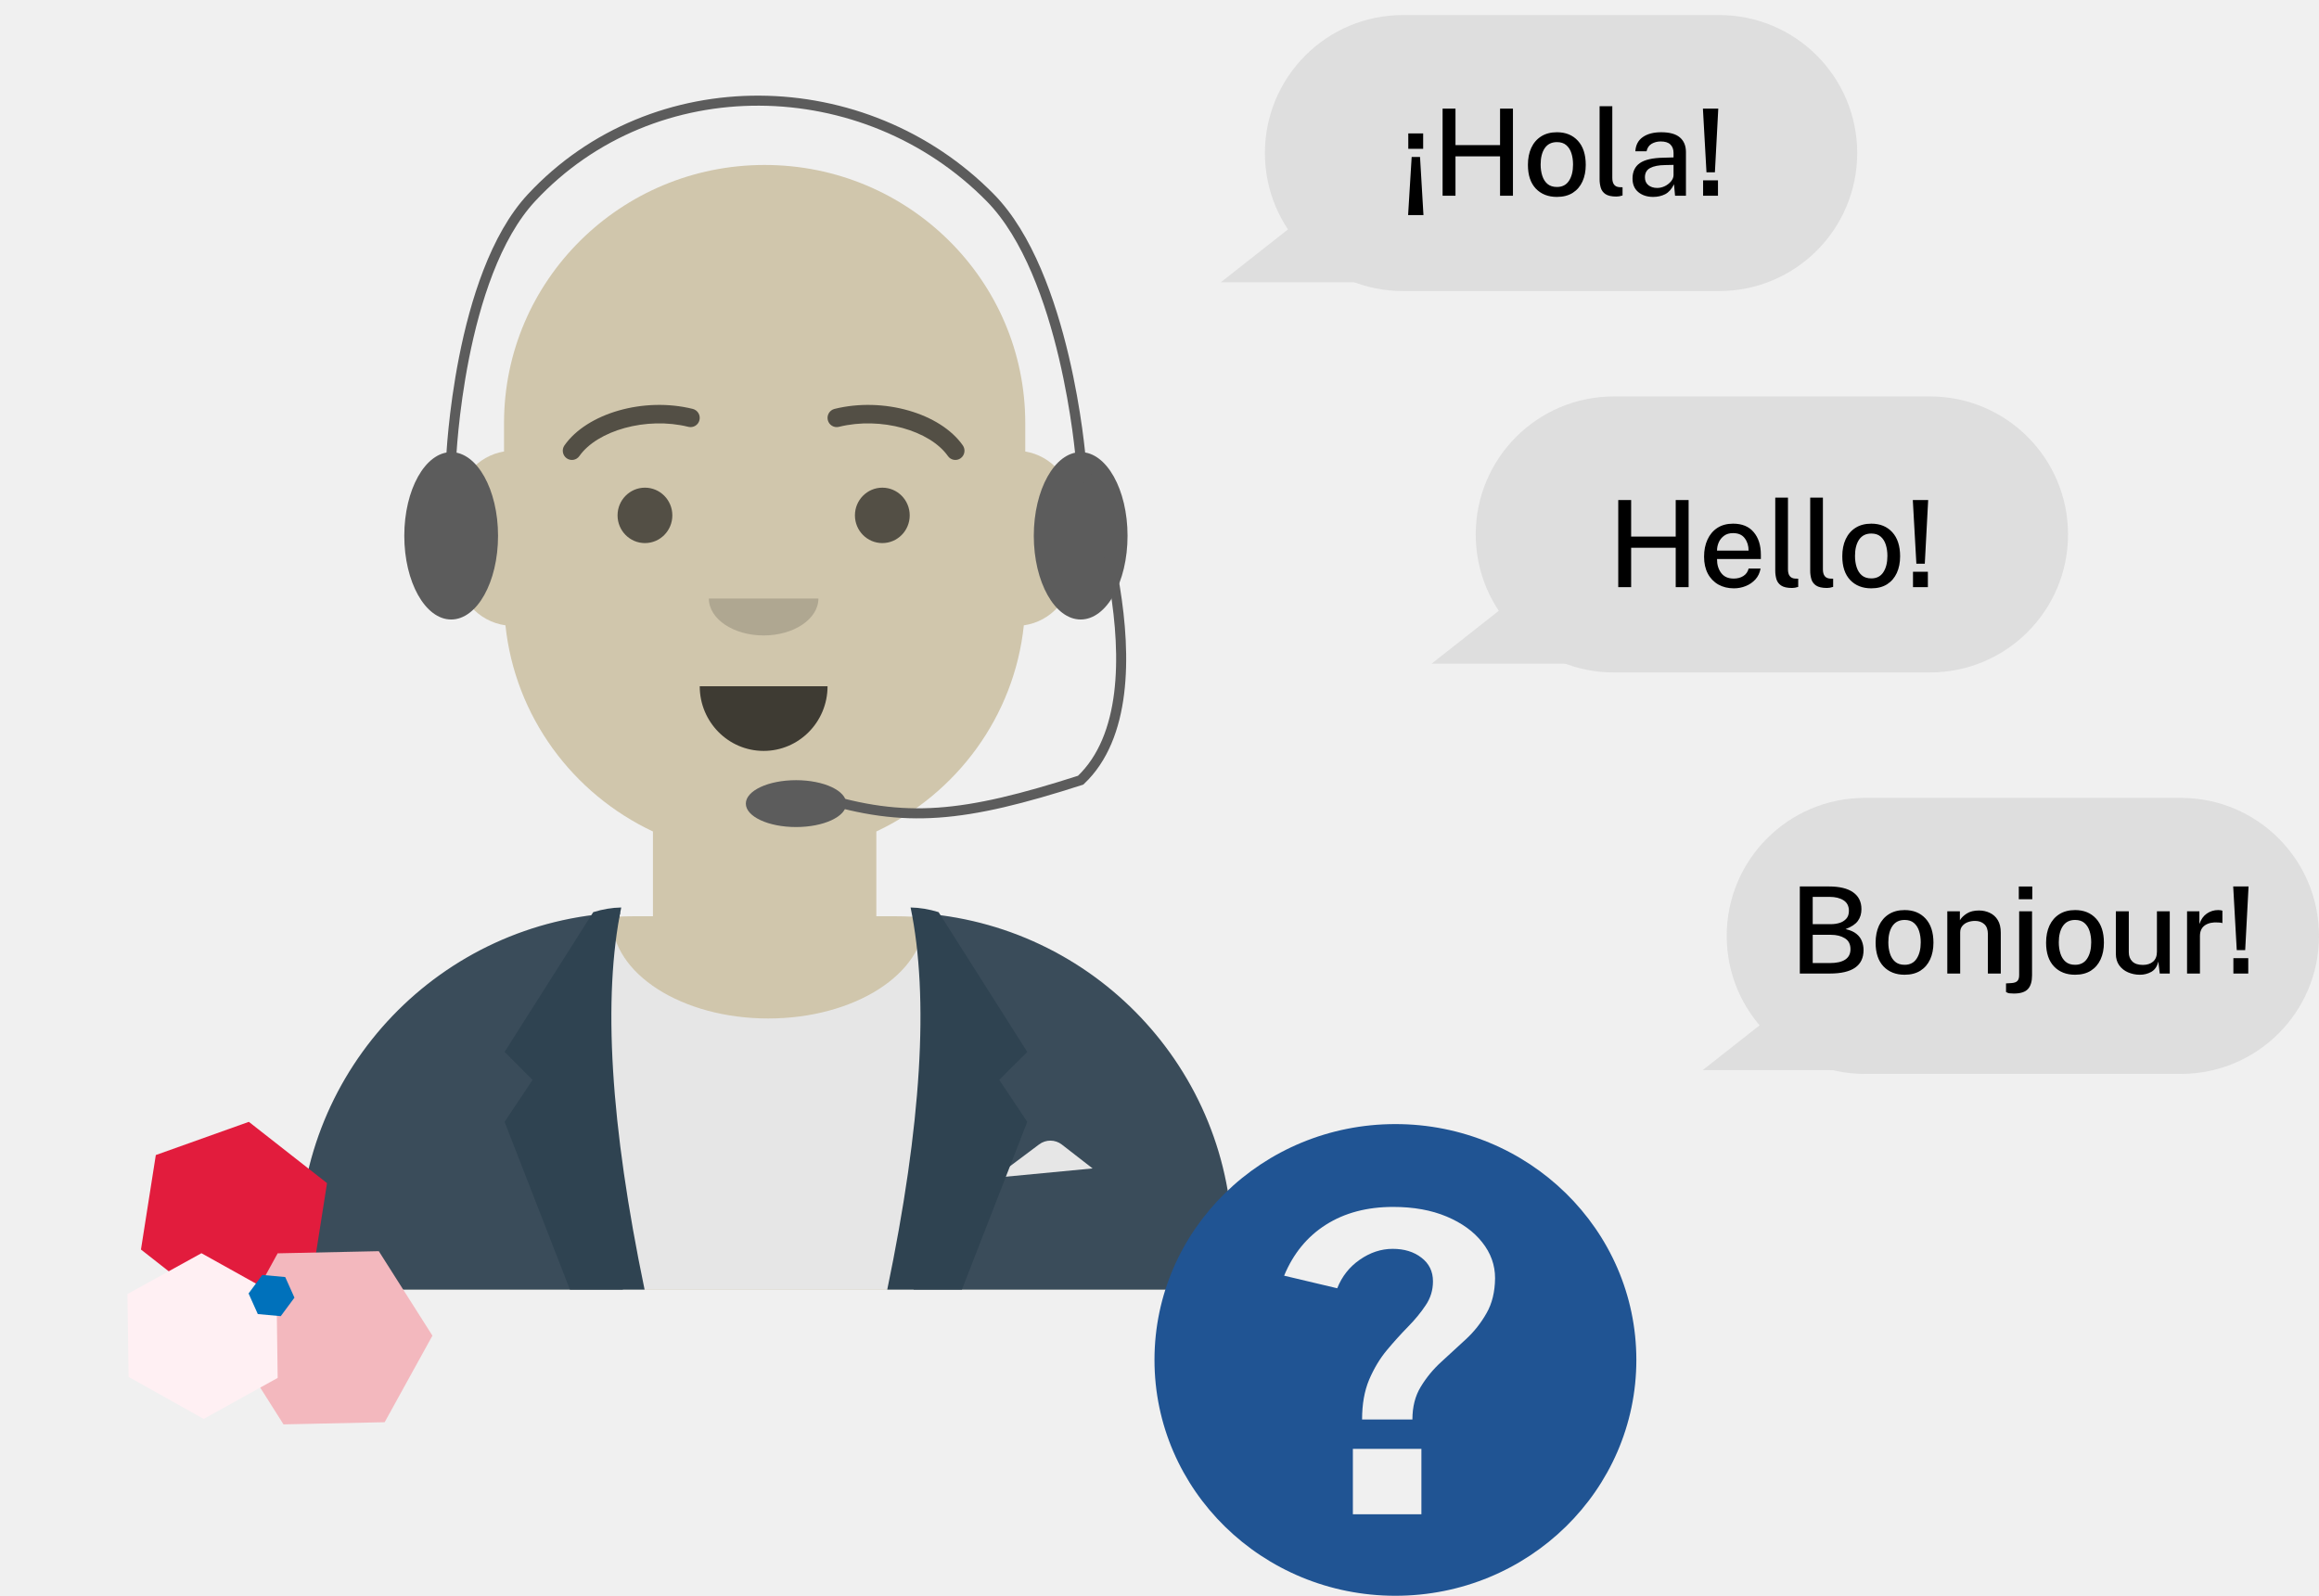
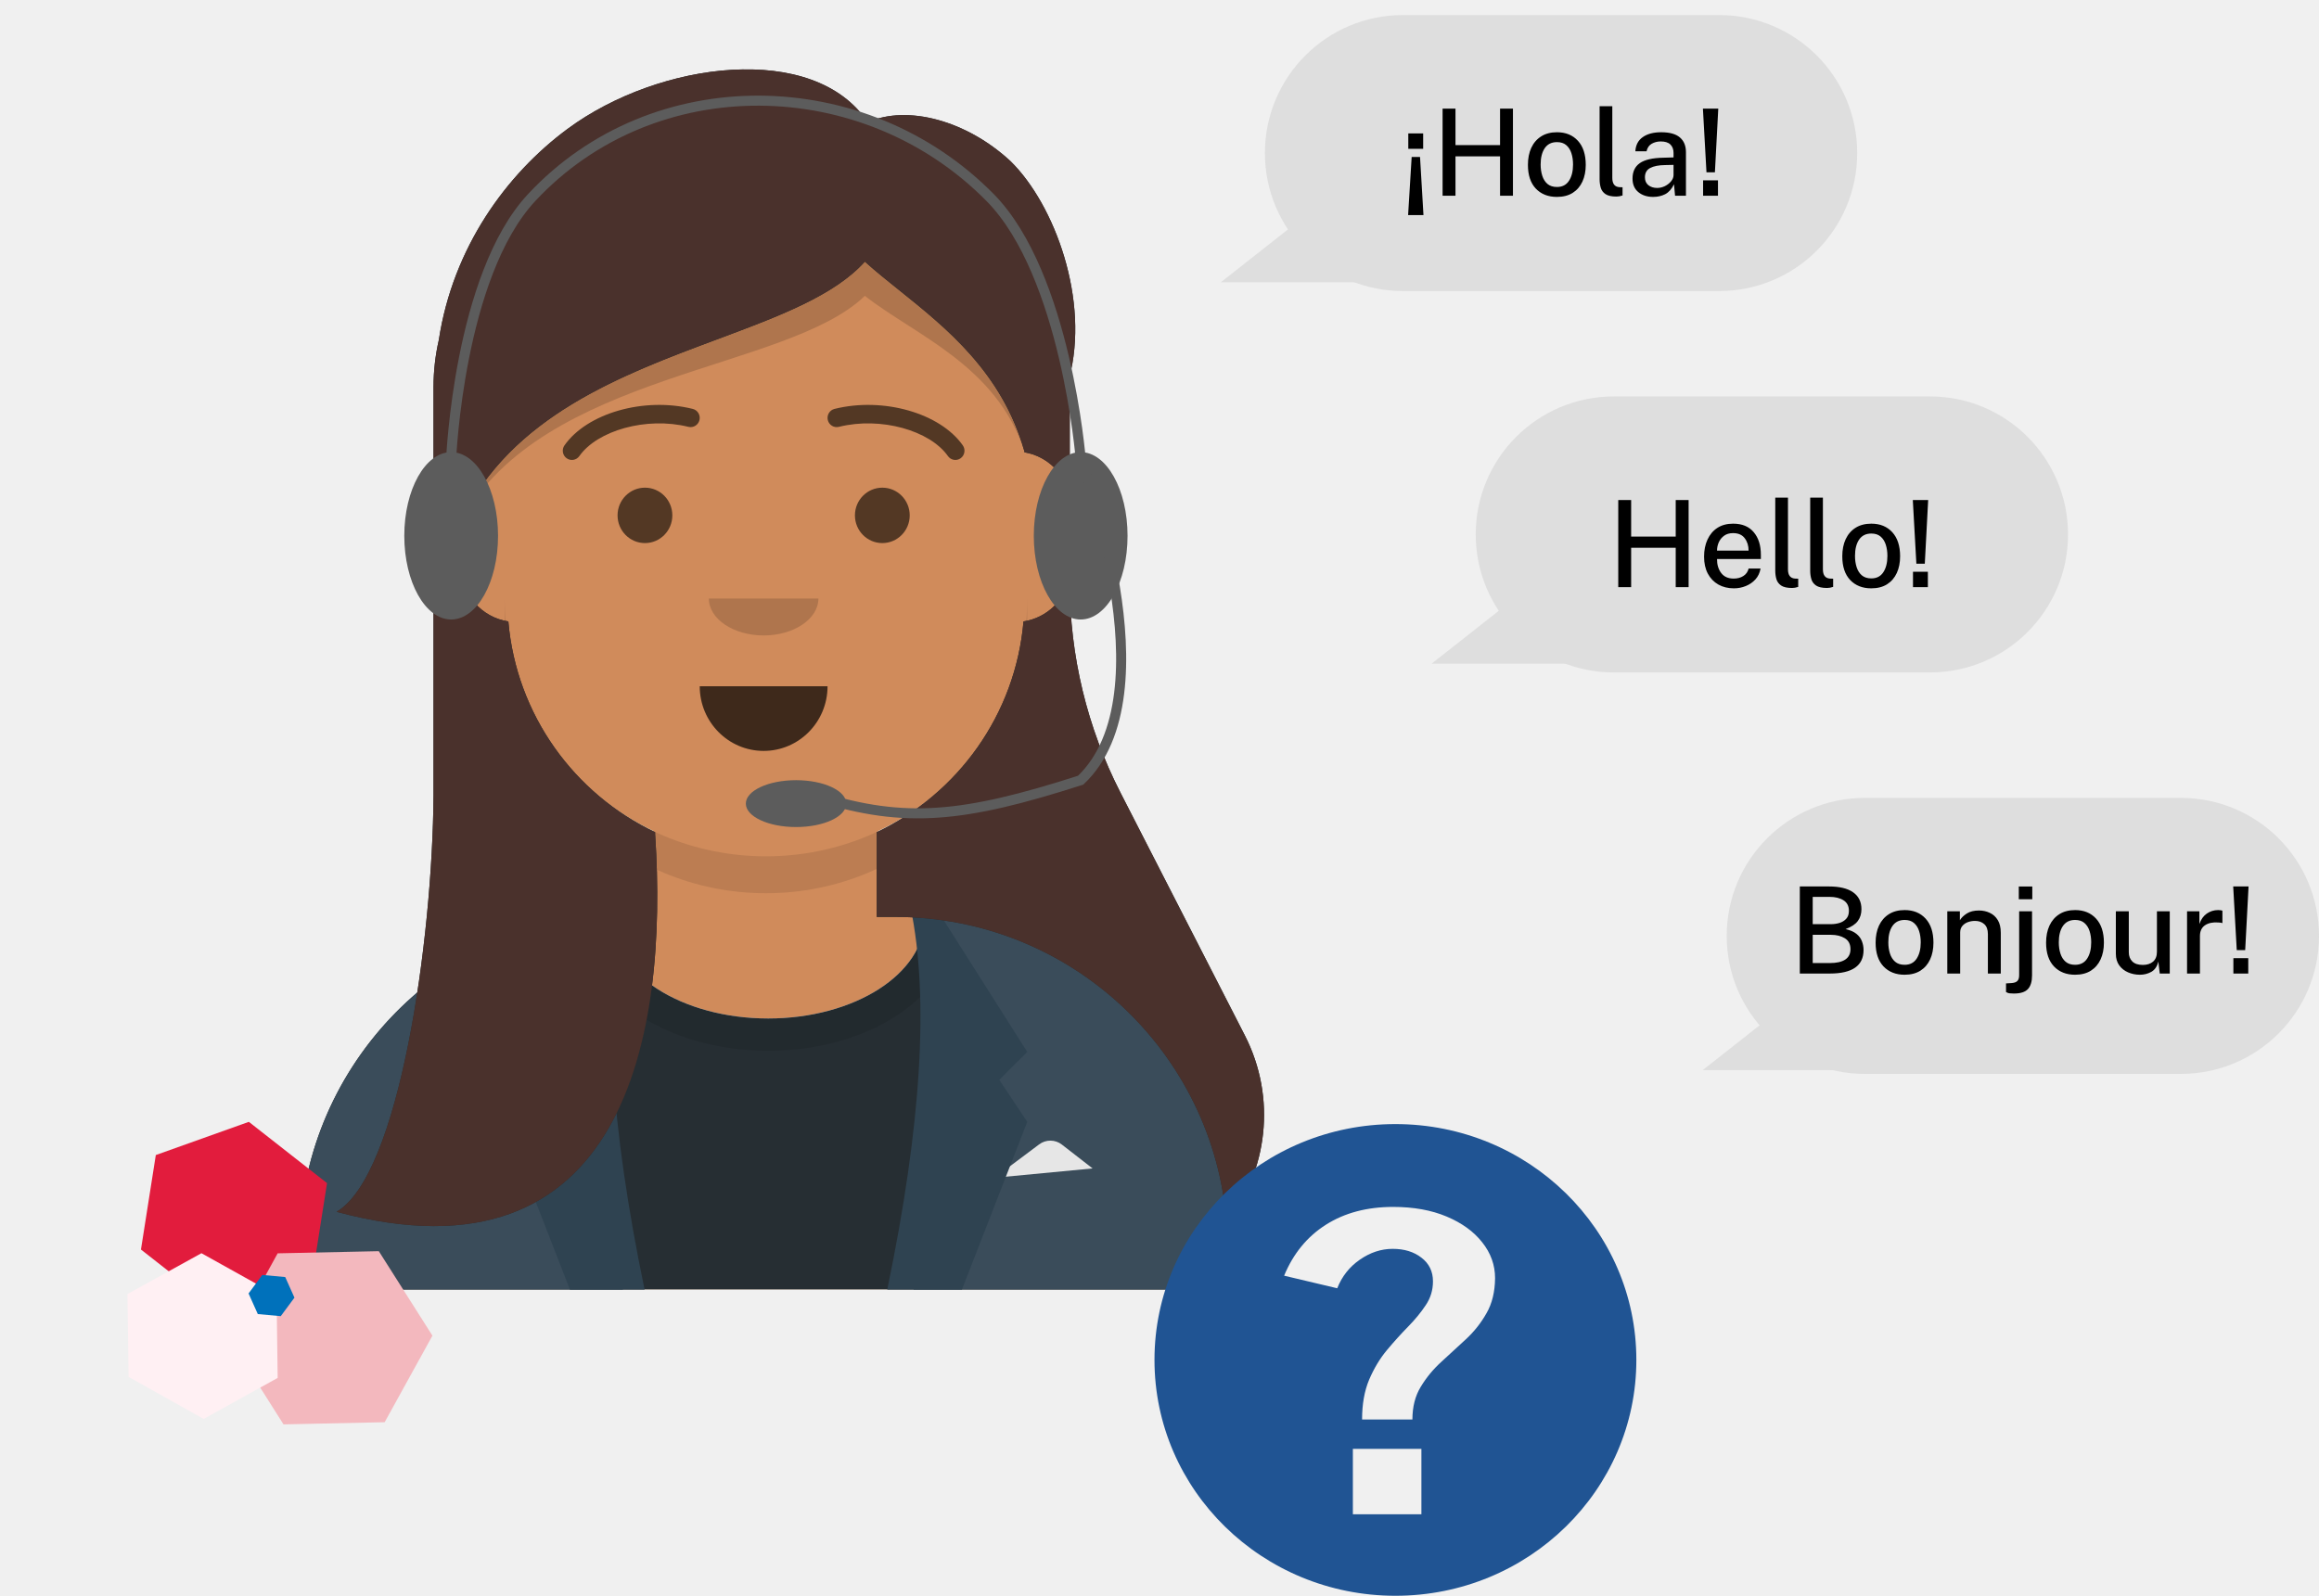
<svg xmlns="http://www.w3.org/2000/svg" width="462" height="318" viewBox="0 0 462 318" fill="none">
-   <path d="M257.5 45l14.289 11.25h-28.578L257.5 45z" fill="#DEDEDE" />
+   <path d="M257.5 45L271.789 56.25H243.211L257.5 45Z" fill="#DEDEDE" />
  <rect x="252" y="3" width="118" height="55" rx="27.5" fill="#DEDEDE" />
-   <path d="M283.528 29.652h-2.964v-3.06h2.964v3.06zm.06 13.212h-3.06l.708-11.58h1.668l.684 11.58zm15.259-11.712h-8.88V39h-2.568V21.648h2.568v7.272h8.88v-7.272h2.568V39h-2.568v-7.848zm11.324 8.088c-1.744 0-3.144-.552-4.2-1.656-1.048-1.112-1.572-2.688-1.572-4.728 0-1.304.224-2.44.672-3.408.456-.976 1.116-1.736 1.98-2.28.864-.544 1.908-.816 3.132-.816 1.744 0 3.136.568 4.176 1.704 1.04 1.136 1.56 2.736 1.56 4.8 0 1.256-.22 2.364-.66 3.324-.44.96-1.088 1.712-1.944 2.256-.856.536-1.904.804-3.144.804zm.012-1.98c1.056 0 1.852-.408 2.388-1.224.544-.824.816-1.908.816-3.252 0-.824-.108-1.572-.324-2.244-.216-.68-.56-1.22-1.032-1.62-.464-.4-1.08-.6-1.848-.6-1.072 0-1.884.404-2.436 1.212-.544.808-.816 1.892-.816 3.252 0 .808.108 1.552.324 2.232.216.68.56 1.224 1.032 1.632.48.408 1.112.612 1.896.612zm11.855 1.908c-.984 0-1.716-.164-2.196-.492a2.307 2.307 0 01-.936-1.272 6.045 6.045 0 01-.228-1.68V21.168h2.532V35.46c0 1.152.464 1.764 1.392 1.836l.648.024v1.632c-.44.144-.844.216-1.212.216zm7.315.072c-1.2 0-2.188-.32-2.964-.96-.768-.64-1.152-1.536-1.152-2.688 0-1.376.484-2.404 1.452-3.084.976-.68 2.536-1.04 4.68-1.08l2.04-.06v-.9c0-.712-.212-1.272-.636-1.68-.424-.408-1.076-.608-1.956-.6-.664.008-1.256.164-1.776.468-.52.304-.856.8-1.008 1.488h-2.232c.072-1.24.564-2.18 1.476-2.82.92-.648 2.14-.972 3.66-.972 1.688 0 2.932.344 3.732 1.032.808.688 1.212 1.668 1.212 2.94V39h-2.172l-.204-2.28c-.464.952-1.052 1.612-1.764 1.98-.712.36-1.508.54-2.388.54zm.804-1.788c.52 0 1.028-.12 1.524-.36a3.749 3.749 0 001.224-.948c.328-.392.496-.804.504-1.236v-2.052l-1.68.036c-1.28.016-2.272.212-2.976.588-.696.368-1.044.988-1.044 1.86 0 .664.228 1.184.684 1.56.464.368 1.052.552 1.764.552zm12.165-15.804l-.672 12.684h-1.68l-.708-12.684h3.06zm-.06 14.292V39h-2.964v-3.06h2.964z" fill="#000" />
-   <path d="M299.5 121l14.289 11.25h-28.578L299.5 121z" fill="#DEDEDE" />
+   <path d="M283.528 29.652H280.564V26.592H283.528V29.652ZM283.588 42.864H280.528L281.236 31.284H282.904L283.588 42.864ZM298.847 31.152H289.967V39H287.399V21.648H289.967V28.92H298.847V21.648H301.415V39H298.847V31.152ZM310.171 39.24C308.427 39.24 307.027 38.688 305.971 37.584C304.923 36.472 304.399 34.896 304.399 32.856C304.399 31.552 304.623 30.416 305.071 29.448C305.527 28.472 306.187 27.712 307.051 27.168C307.915 26.624 308.959 26.352 310.183 26.352C311.927 26.352 313.319 26.92 314.359 28.056C315.399 29.192 315.919 30.792 315.919 32.856C315.919 34.112 315.699 35.22 315.259 36.18C314.819 37.14 314.171 37.892 313.315 38.436C312.459 38.972 311.411 39.24 310.171 39.24ZM310.183 37.26C311.239 37.26 312.035 36.852 312.571 36.036C313.115 35.212 313.387 34.128 313.387 32.784C313.387 31.96 313.279 31.212 313.063 30.54C312.847 29.86 312.503 29.32 312.031 28.92C311.567 28.52 310.951 28.32 310.183 28.32C309.111 28.32 308.299 28.724 307.747 29.532C307.203 30.34 306.931 31.424 306.931 32.784C306.931 33.592 307.039 34.336 307.255 35.016C307.471 35.696 307.815 36.24 308.287 36.648C308.767 37.056 309.399 37.26 310.183 37.26ZM322.038 39.168C321.054 39.168 320.322 39.004 319.842 38.676C319.37 38.348 319.058 37.924 318.906 37.404C318.754 36.876 318.678 36.316 318.678 35.724V21.168H321.21V35.46C321.21 36.612 321.674 37.224 322.602 37.296L323.25 37.32V38.952C322.81 39.096 322.406 39.168 322.038 39.168ZM329.353 39.24C328.153 39.24 327.165 38.92 326.389 38.28C325.621 37.64 325.237 36.744 325.237 35.592C325.237 34.216 325.721 33.188 326.689 32.508C327.665 31.828 329.225 31.468 331.369 31.428L333.409 31.368V30.468C333.409 29.756 333.197 29.196 332.773 28.788C332.349 28.38 331.697 28.18 330.817 28.188C330.153 28.196 329.561 28.352 329.041 28.656C328.521 28.96 328.185 29.456 328.033 30.144H325.801C325.873 28.904 326.365 27.964 327.277 27.324C328.197 26.676 329.417 26.352 330.937 26.352C332.625 26.352 333.869 26.696 334.669 27.384C335.477 28.072 335.881 29.052 335.881 30.324V39H333.709L333.505 36.72C333.041 37.672 332.453 38.332 331.741 38.7C331.029 39.06 330.233 39.24 329.353 39.24ZM330.157 37.452C330.677 37.452 331.185 37.332 331.681 37.092C332.177 36.844 332.585 36.528 332.905 36.144C333.233 35.752 333.401 35.34 333.409 34.908V32.856L331.729 32.892C330.449 32.908 329.457 33.104 328.753 33.48C328.057 33.848 327.709 34.468 327.709 35.34C327.709 36.004 327.937 36.524 328.393 36.9C328.857 37.268 329.445 37.452 330.157 37.452ZM342.322 21.648L341.65 34.332H339.97L339.262 21.648H342.322ZM342.262 35.94V39H339.298V35.94H342.262Z" fill="black" />
+   <path d="M299.5 121L313.789 132.25H285.211L299.5 121Z" fill="#DEDEDE" />
  <rect x="294" y="79" width="118" height="55" rx="27.5" fill="#DEDEDE" />
-   <path d="M333.843 109.152h-8.88V117h-2.568V99.648h2.568v7.272h8.88v-7.272h2.568V117h-2.568v-7.848zm8.228 2.244c-.008 1.112.268 2.04.828 2.784.56.744 1.392 1.116 2.496 1.116.736 0 1.372-.168 1.908-.504.544-.336.9-.836 1.068-1.5h2.376c-.152.856-.492 1.576-1.02 2.16a5.135 5.135 0 01-1.932 1.332 6.218 6.218 0 01-2.352.456c-1.176 0-2.212-.252-3.108-.756a5.366 5.366 0 01-2.1-2.184c-.496-.944-.744-2.068-.744-3.372 0-1.288.228-2.424.684-3.408.456-.992 1.112-1.768 1.968-2.328.864-.56 1.908-.84 3.132-.84 1.792 0 3.16.564 4.104 1.692.952 1.12 1.428 2.62 1.428 4.5v.852h-8.736zm0-1.668h6.288c0-.976-.256-1.8-.768-2.472-.504-.68-1.28-1.02-2.328-1.02-.712 0-1.304.172-1.776.516a3.248 3.248 0 00-1.068 1.32 4.13 4.13 0 00-.348 1.656zm14.963 7.44c-.984 0-1.716-.164-2.196-.492a2.307 2.307 0 01-.936-1.272 6.045 6.045 0 01-.228-1.68V99.168h2.532v14.292c0 1.152.464 1.764 1.392 1.836l.648.024v1.632c-.44.144-.844.216-1.212.216zm6.961 0c-.984 0-1.716-.164-2.196-.492a2.307 2.307 0 01-.936-1.272 6.045 6.045 0 01-.228-1.68V99.168h2.532v14.292c0 1.152.464 1.764 1.392 1.836l.648.024v1.632c-.44.144-.844.216-1.212.216zm8.805.072c-1.744 0-3.144-.552-4.2-1.656-1.048-1.112-1.572-2.688-1.572-4.728 0-1.304.224-2.44.672-3.408.456-.976 1.116-1.736 1.98-2.28.864-.544 1.908-.816 3.132-.816 1.744 0 3.136.568 4.176 1.704 1.04 1.136 1.56 2.736 1.56 4.8 0 1.256-.22 2.364-.66 3.324-.44.96-1.088 1.712-1.944 2.256-.856.536-1.904.804-3.144.804zm.012-1.98c1.056 0 1.852-.408 2.388-1.224.544-.824.816-1.908.816-3.252 0-.824-.108-1.572-.324-2.244-.216-.68-.56-1.22-1.032-1.62-.464-.4-1.08-.6-1.848-.6-1.072 0-1.884.404-2.436 1.212-.544.808-.816 1.892-.816 3.252 0 .808.108 1.552.324 2.232.216.68.56 1.224 1.032 1.632.48.408 1.112.612 1.896.612zm11.326-15.612l-.672 12.684h-1.68l-.708-12.684h3.06zm-.06 14.292V117h-2.964v-3.06h2.964z" fill="#000" />
+   <path d="M333.843 109.152H324.963V117H322.395V99.648H324.963V106.92H333.843V99.648H336.411V117H333.843V109.152ZM342.071 111.396C342.063 112.508 342.339 113.436 342.899 114.18C343.459 114.924 344.291 115.296 345.395 115.296C346.131 115.296 346.767 115.128 347.303 114.792C347.847 114.456 348.203 113.956 348.371 113.292H350.747C350.595 114.148 350.255 114.868 349.727 115.452C349.199 116.036 348.555 116.48 347.795 116.784C347.043 117.088 346.259 117.24 345.443 117.24C344.267 117.24 343.231 116.988 342.335 116.484C341.439 115.972 340.739 115.244 340.235 114.3C339.739 113.356 339.491 112.232 339.491 110.928C339.491 109.64 339.719 108.504 340.175 107.52C340.631 106.528 341.287 105.752 342.143 105.192C343.007 104.632 344.051 104.352 345.275 104.352C347.067 104.352 348.435 104.916 349.379 106.044C350.331 107.164 350.807 108.664 350.807 110.544V111.396H342.071ZM342.071 109.728H348.359C348.359 108.752 348.103 107.928 347.591 107.256C347.087 106.576 346.311 106.236 345.263 106.236C344.551 106.236 343.959 106.408 343.487 106.752C343.015 107.096 342.659 107.536 342.419 108.072C342.187 108.608 342.071 109.16 342.071 109.728ZM357.034 117.168C356.05 117.168 355.318 117.004 354.838 116.676C354.366 116.348 354.054 115.924 353.902 115.404C353.75 114.876 353.674 114.316 353.674 113.724V99.168H356.206V113.46C356.206 114.612 356.67 115.224 357.598 115.296L358.246 115.32V116.952C357.806 117.096 357.402 117.168 357.034 117.168ZM363.995 117.168C363.011 117.168 362.279 117.004 361.799 116.676C361.327 116.348 361.015 115.924 360.863 115.404C360.711 114.876 360.635 114.316 360.635 113.724V99.168H363.167V113.46C363.167 114.612 363.631 115.224 364.559 115.296L365.207 115.32V116.952C364.767 117.096 364.363 117.168 363.995 117.168ZM372.8 117.24C371.056 117.24 369.656 116.688 368.6 115.584C367.552 114.472 367.028 112.896 367.028 110.856C367.028 109.552 367.252 108.416 367.7 107.448C368.156 106.472 368.816 105.712 369.68 105.168C370.544 104.624 371.588 104.352 372.812 104.352C374.556 104.352 375.948 104.92 376.988 106.056C378.028 107.192 378.548 108.792 378.548 110.856C378.548 112.112 378.328 113.22 377.888 114.18C377.448 115.14 376.8 115.892 375.944 116.436C375.088 116.972 374.04 117.24 372.8 117.24ZM372.812 115.26C373.868 115.26 374.664 114.852 375.2 114.036C375.744 113.212 376.016 112.128 376.016 110.784C376.016 109.96 375.908 109.212 375.692 108.54C375.476 107.86 375.132 107.32 374.66 106.92C374.196 106.52 373.58 106.32 372.812 106.32C371.74 106.32 370.928 106.724 370.376 107.532C369.832 108.34 369.56 109.424 369.56 110.784C369.56 111.592 369.668 112.336 369.884 113.016C370.1 113.696 370.444 114.24 370.916 114.648C371.396 115.056 372.028 115.26 372.812 115.26ZM384.138 99.648L383.466 112.332H381.786L381.078 99.648H384.138ZM384.078 113.94V117H381.114V113.94H384.078Z" fill="black" />
  <rect x="344" y="159" width="118" height="55" rx="27.5" fill="#DEDEDE" />
-   <path d="M358.567 194v-17.352h5.772c2.152 0 3.772.392 4.86 1.176 1.096.776 1.644 1.892 1.644 3.348 0 .912-.236 1.692-.708 2.34-.464.648-1.28 1.192-2.448 1.632.92.208 1.64.524 2.16.948.52.424.884.916 1.092 1.476.216.552.324 1.136.324 1.752 0 3.12-2.24 4.68-6.72 4.68h-5.976zm2.568-9.84h3.66c.568 0 1.124-.08 1.668-.24a2.97 2.97 0 001.344-.828c.36-.384.54-.912.54-1.584 0-.944-.356-1.644-1.068-2.1-.712-.456-1.636-.684-2.772-.684h-3.372v5.436zm0 7.752h3.42c1.336 0 2.352-.228 3.048-.684.704-.464 1.056-1.156 1.056-2.076 0-1-.376-1.728-1.128-2.184-.744-.456-1.656-.684-2.736-.684h-3.66v5.628zm18.305 2.328c-1.744 0-3.144-.552-4.2-1.656-1.048-1.112-1.572-2.688-1.572-4.728 0-1.304.224-2.44.672-3.408.456-.976 1.116-1.736 1.98-2.28.864-.544 1.908-.816 3.132-.816 1.744 0 3.136.568 4.176 1.704 1.04 1.136 1.56 2.736 1.56 4.8 0 1.256-.22 2.364-.66 3.324-.44.96-1.088 1.712-1.944 2.256-.856.536-1.904.804-3.144.804zm.012-1.98c1.056 0 1.852-.408 2.388-1.224.544-.824.816-1.908.816-3.252 0-.824-.108-1.572-.324-2.244-.216-.68-.56-1.22-1.032-1.62-.464-.4-1.08-.6-1.848-.6-1.072 0-1.884.404-2.436 1.212-.544.808-.816 1.892-.816 3.252 0 .808.108 1.552.324 2.232.216.68.56 1.224 1.032 1.632.48.408 1.112.612 1.896.612zm8.495 1.74v-12.408h2.508v1.788c.296-.496.756-.944 1.38-1.344.632-.4 1.44-.6 2.424-.6.776 0 1.492.156 2.148.468a3.597 3.597 0 011.596 1.44c.4.648.6 1.488.6 2.52V194h-2.568v-7.86c0-.888-.24-1.548-.72-1.98-.48-.432-1.092-.648-1.836-.648-.512 0-.996.084-1.452.252a2.513 2.513 0 00-1.092.768c-.28.336-.42.76-.42 1.272V194h-2.568zm16.933-17.34v2.532h-2.688v-2.532h2.688zm-.048 17.724c0 1.208-.272 2.108-.816 2.7-.544.6-1.48.9-2.808.9-.664 0-1.088-.052-1.272-.156l-.288-.144v-1.716l1.152-.072c.536-.048.912-.192 1.128-.432.224-.24.336-.624.336-1.152v-12.72h2.568v12.792zm8.569-.144c-1.744 0-3.144-.552-4.2-1.656-1.048-1.112-1.572-2.688-1.572-4.728 0-1.304.224-2.44.672-3.408.456-.976 1.116-1.736 1.98-2.28.864-.544 1.908-.816 3.132-.816 1.744 0 3.136.568 4.176 1.704 1.04 1.136 1.56 2.736 1.56 4.8 0 1.256-.22 2.364-.66 3.324-.44.96-1.088 1.712-1.944 2.256-.856.536-1.904.804-3.144.804zm.012-1.98c1.056 0 1.852-.408 2.388-1.224.544-.824.816-1.908.816-3.252 0-.824-.108-1.572-.324-2.244-.216-.68-.56-1.22-1.032-1.62-.464-.4-1.08-.6-1.848-.6-1.072 0-1.884.404-2.436 1.212-.544.808-.816 1.892-.816 3.252 0 .808.108 1.552.324 2.232.216.68.56 1.224 1.032 1.632.48.408 1.112.612 1.896.612zm12.867 1.98a5.938 5.938 0 01-2.328-.48 4.175 4.175 0 01-1.752-1.392c-.448-.624-.672-1.396-.672-2.316v-8.46h2.58v8.184c0 .744.232 1.348.696 1.812.464.464 1.164.696 2.1.696.848 0 1.528-.22 2.04-.66.512-.448.768-1.1.768-1.956v-8.076h2.556V194h-1.992l-.288-2.4c-.224.976-.688 1.664-1.392 2.064a4.588 4.588 0 01-2.316.576zm9.433-.24v-12.408h2.46v2.544c.304-.912.792-1.604 1.464-2.076a3.907 3.907 0 012.28-.708c.16 0 .316.012.468.036a1 1 0 01.372.096v2.472a1.275 1.275 0 00-.408-.096c-.16-.016-.3-.028-.42-.036-1.096-.08-1.98.108-2.652.564-.664.456-.996 1.172-.996 2.148V194h-2.568zm12.254-17.352l-.672 12.684h-1.68l-.708-12.684h3.06zm-.06 14.292V194h-2.964v-3.06h2.964z" fill="#000" />
-   <path d="M353.5 202l14.289 11.25h-28.578L353.5 202z" fill="#DEDEDE" />
-   <path d="M174.586 165.694v16.89h3.708c36.868 0 66.755 29.608 66.755 66.131v8.266H59.619v-8.266c0-36.523 29.887-66.131 66.755-66.131h3.709v-16.89c-15.982-7.521-27.47-22.892-29.386-41.083-5.401-.757-9.555-5.354-9.555-10.913v-12.859c0-5.461 4.01-9.995 9.272-10.87v-5.662c0-28.407 23.245-51.435 51.92-51.435s51.921 23.028 51.921 51.435v5.663c5.262.874 9.271 5.408 9.271 10.869v12.859c0 5.559-4.154 10.156-9.554 10.913-1.917 18.191-13.404 33.562-29.386 41.083z" fill="#D0C6AC" />
-   <mask id="a" style="mask-type:alpha" x="59" y="32" width="187" height="225">
-     <path fill-rule="evenodd" clip-rule="evenodd" d="M174.903 165.616v16.905h3.719c36.97 0 66.94 29.633 66.94 66.187v8.273H59.617v-8.273c0-36.554 29.97-66.187 66.94-66.187h3.719v-16.905c-16.026-7.527-27.545-22.911-29.467-41.118-5.416-.757-9.581-5.358-9.581-10.922v-12.869c0-5.466 4.02-10.004 9.297-10.88V84.16c0-28.431 23.31-51.479 52.065-51.479 28.754 0 52.064 23.048 52.064 51.479v5.668c5.276.875 9.297 5.413 9.297 10.879v12.869c0 5.564-4.165 10.165-9.581 10.922-1.922 18.207-13.441 33.591-29.467 41.118z" fill="#fff" />
+   <path d="M358.567 194V176.648H364.339C366.491 176.648 368.111 177.04 369.199 177.824C370.295 178.6 370.843 179.716 370.843 181.172C370.843 182.084 370.607 182.864 370.135 183.512C369.671 184.16 368.855 184.704 367.687 185.144C368.607 185.352 369.327 185.668 369.847 186.092C370.367 186.516 370.731 187.008 370.939 187.568C371.155 188.12 371.263 188.704 371.263 189.32C371.263 192.44 369.023 194 364.543 194H358.567ZM361.135 184.16H364.795C365.363 184.16 365.919 184.08 366.463 183.92C367.007 183.752 367.455 183.476 367.807 183.092C368.167 182.708 368.347 182.18 368.347 181.508C368.347 180.564 367.991 179.864 367.279 179.408C366.567 178.952 365.643 178.724 364.507 178.724H361.135V184.16ZM361.135 191.912H364.555C365.891 191.912 366.907 191.684 367.603 191.228C368.307 190.764 368.659 190.072 368.659 189.152C368.659 188.152 368.283 187.424 367.531 186.968C366.787 186.512 365.875 186.284 364.795 186.284H361.135V191.912ZM379.44 194.24C377.696 194.24 376.296 193.688 375.24 192.584C374.192 191.472 373.668 189.896 373.668 187.856C373.668 186.552 373.892 185.416 374.34 184.448C374.796 183.472 375.456 182.712 376.32 182.168C377.184 181.624 378.228 181.352 379.452 181.352C381.196 181.352 382.588 181.92 383.628 183.056C384.668 184.192 385.188 185.792 385.188 187.856C385.188 189.112 384.968 190.22 384.528 191.18C384.088 192.14 383.44 192.892 382.584 193.436C381.728 193.972 380.68 194.24 379.44 194.24ZM379.452 192.26C380.508 192.26 381.304 191.852 381.84 191.036C382.384 190.212 382.656 189.128 382.656 187.784C382.656 186.96 382.548 186.212 382.332 185.54C382.116 184.86 381.772 184.32 381.3 183.92C380.836 183.52 380.22 183.32 379.452 183.32C378.38 183.32 377.568 183.724 377.016 184.532C376.472 185.34 376.2 186.424 376.2 187.784C376.2 188.592 376.308 189.336 376.524 190.016C376.74 190.696 377.084 191.24 377.556 191.648C378.036 192.056 378.668 192.26 379.452 192.26ZM387.947 194V181.592H390.455V183.38C390.751 182.884 391.211 182.436 391.835 182.036C392.467 181.636 393.275 181.436 394.259 181.436C395.035 181.436 395.751 181.592 396.407 181.904C397.071 182.208 397.603 182.688 398.003 183.344C398.403 183.992 398.603 184.832 398.603 185.864V194H396.035V186.14C396.035 185.252 395.795 184.592 395.315 184.16C394.835 183.728 394.223 183.512 393.479 183.512C392.967 183.512 392.483 183.596 392.027 183.764C391.579 183.932 391.215 184.188 390.935 184.532C390.655 184.868 390.515 185.292 390.515 185.804V194H387.947ZM404.88 176.66V179.192H402.192V176.66H404.88ZM404.832 194.384C404.832 195.592 404.56 196.492 404.016 197.084C403.472 197.684 402.536 197.984 401.208 197.984C400.544 197.984 400.12 197.932 399.936 197.828C399.744 197.732 399.648 197.684 399.648 197.684V195.968L400.8 195.896C401.336 195.848 401.712 195.704 401.928 195.464C402.152 195.224 402.264 194.84 402.264 194.312V181.592H404.832V194.384ZM413.401 194.24C411.657 194.24 410.257 193.688 409.201 192.584C408.153 191.472 407.629 189.896 407.629 187.856C407.629 186.552 407.853 185.416 408.301 184.448C408.757 183.472 409.417 182.712 410.281 182.168C411.145 181.624 412.189 181.352 413.413 181.352C415.157 181.352 416.549 181.92 417.589 183.056C418.629 184.192 419.149 185.792 419.149 187.856C419.149 189.112 418.929 190.22 418.489 191.18C418.049 192.14 417.401 192.892 416.545 193.436C415.689 193.972 414.641 194.24 413.401 194.24ZM413.413 192.26C414.469 192.26 415.265 191.852 415.801 191.036C416.345 190.212 416.617 189.128 416.617 187.784C416.617 186.96 416.509 186.212 416.293 185.54C416.077 184.86 415.733 184.32 415.261 183.92C414.797 183.52 414.181 183.32 413.413 183.32C412.341 183.32 411.529 183.724 410.977 184.532C410.433 185.34 410.161 186.424 410.161 187.784C410.161 188.592 410.269 189.336 410.485 190.016C410.701 190.696 411.045 191.24 411.517 191.648C411.997 192.056 412.629 192.26 413.413 192.26ZM426.28 194.24C425.448 194.232 424.672 194.072 423.952 193.76C423.232 193.448 422.648 192.984 422.2 192.368C421.752 191.744 421.528 190.972 421.528 190.052V181.592H424.108V189.776C424.108 190.52 424.34 191.124 424.804 191.588C425.268 192.052 425.968 192.284 426.904 192.284C427.752 192.284 428.432 192.064 428.944 191.624C429.456 191.176 429.712 190.524 429.712 189.668V181.592H432.268V194H430.276L429.988 191.6C429.764 192.576 429.3 193.264 428.596 193.664C427.892 194.056 427.12 194.248 426.28 194.24ZM435.713 194V181.592H438.173V184.136C438.477 183.224 438.965 182.532 439.637 182.06C440.317 181.588 441.077 181.352 441.917 181.352C442.077 181.352 442.233 181.364 442.385 181.388C442.545 181.404 442.669 181.436 442.757 181.484V183.956C442.653 183.908 442.517 183.876 442.349 183.86C442.189 183.844 442.049 183.832 441.929 183.824C440.833 183.744 439.949 183.932 439.277 184.388C438.613 184.844 438.281 185.56 438.281 186.536V194H435.713ZM447.967 176.648L447.295 189.332H445.615L444.907 176.648H447.967ZM447.907 190.94V194H444.943V190.94H447.907Z" fill="black" />
+   <path d="M353.5 202L367.789 213.25H339.211L353.5 202Z" fill="#DEDEDE" />
+   <path d="M174.586 165.694V182.584H178.294C215.162 182.584 245.049 212.192 245.049 248.715V256.981H59.619V248.715C59.619 212.192 89.506 182.584 126.374 182.584H130.083V165.694C114.101 158.173 102.613 142.802 100.697 124.611C95.296 123.854 91.142 119.257 91.142 113.698V100.839C91.142 95.378 95.152 90.844 100.414 89.97V84.307C100.414 55.9 123.659 32.872 152.334 32.872C181.009 32.872 204.255 55.9 204.255 84.307V89.97C209.517 90.844 213.526 95.378 213.526 100.839V113.698C213.526 119.257 209.372 123.854 203.972 124.611C202.055 142.802 190.568 158.173 174.586 165.694Z" fill="#D0C6AC" />
+   <mask id="mask0_9_1287" style="mask-type:alpha" maskUnits="userSpaceOnUse" x="59" y="32" width="187" height="225">
+     <path fill-rule="evenodd" clip-rule="evenodd" d="M174.903 165.616V182.521H178.622C215.592 182.521 245.562 212.154 245.562 248.708V256.981H59.617V248.708C59.617 212.154 89.588 182.521 126.557 182.521H130.276V165.616C114.25 158.089 102.731 142.705 100.809 124.498C95.393 123.741 91.228 119.14 91.228 113.576V100.707C91.228 95.241 95.249 90.703 100.525 89.828V84.16C100.525 55.729 123.835 32.681 152.59 32.681C181.344 32.681 204.654 55.729 204.654 84.16V89.828C209.93 90.703 213.951 95.241 213.951 100.707V113.576C213.951 119.14 209.786 123.741 204.37 124.498C202.448 142.705 190.929 158.089 174.903 165.616Z" fill="white" />
  </mask>
-   <g mask="url(#a)">
-     <path fill="#D08B5B" d="M29.866 32.681h245.446v224.3H29.866z" />
+   <g mask="url(#mask0_9_1287)">
+     <rect x="29.866" y="32.681" width="245.446" height="224.3" fill="#D08B5B" />
  </g>
-   <mask id="b" style="mask-type:alpha" x="59" y="32" width="187" height="226">
-     <path fill-rule="evenodd" clip-rule="evenodd" d="M174.903 165.683v16.913h3.719c36.97 0 66.94 29.647 66.94 66.22v8.277H59.617v-8.277c0-36.573 29.97-66.22 66.94-66.22h3.719v-16.913c-16.026-7.531-27.545-22.923-29.467-41.139-5.416-.757-9.581-5.361-9.581-10.927v-12.876c0-5.47 4.02-10.009 9.297-10.885v-5.67c0-28.446 23.31-51.505 52.065-51.505 28.754 0 52.064 23.06 52.064 51.505v5.67c5.276.876 9.297 5.416 9.297 10.885v12.876c0 5.566-4.165 10.17-9.581 10.927-1.922 18.216-13.441 33.608-29.467 41.139z" fill="#fff" />
+   <mask id="mask1_9_1287" style="mask-type:alpha" maskUnits="userSpaceOnUse" x="59" y="32" width="187" height="226">
+     <path fill-rule="evenodd" clip-rule="evenodd" d="M174.903 165.683V182.596H178.622C215.592 182.596 245.562 212.243 245.562 248.816V257.093H59.617V248.816C59.617 212.243 89.588 182.596 126.557 182.596H130.276V165.683C114.25 158.152 102.731 142.76 100.809 124.544C95.393 123.787 91.228 119.183 91.228 113.617V100.741C91.228 95.272 95.249 90.732 100.525 89.856V84.186C100.525 55.74 123.835 32.681 152.59 32.681C181.344 32.681 204.654 55.74 204.654 84.186V89.856C209.93 90.732 213.951 95.272 213.951 100.741V113.617C213.951 119.183 209.786 123.787 204.37 124.544C202.448 142.76 190.929 158.152 174.903 165.683Z" fill="white" />
  </mask>
-   <g mask="url(#b)">
-     <path d="M204.654 105.339v21.153c0 28.445-23.31 51.505-52.064 51.505-28.755 0-52.065-23.06-52.065-51.505v-21.153 13.796c0 28.445 23.31 51.504 52.065 51.504 28.754 0 52.064-23.059 52.064-51.504v-13.796z" fill="#000" fill-opacity=".1" />
+   <g mask="url(#mask1_9_1287)">
+     <path d="M204.654 105.339V126.492C204.654 154.937 181.344 177.997 152.59 177.997C123.835 177.997 100.525 154.937 100.525 126.492V105.339V119.135C100.525 147.58 123.835 170.639 152.59 170.639C181.344 170.639 204.654 147.58 204.654 119.135V105.339Z" fill="black" fill-opacity="0.1" />
  </g>
-   <path d="M184.163 182.03c34.377 2.814 61.398 31.575 61.398 66.641v8.31H59.617v-8.31c0-35.383 27.512-64.347 62.334-66.711-.028.347-.042.696-.042 1.048 0 11.017 13.944 19.948 31.145 19.948s31.146-8.931 31.146-19.948c0-.328-.013-.654-.037-.978z" fill="#E6E6E6" />
-   <mask id="c" style="mask-type:alpha" x="59" y="181" width="187" height="76">
-     <path fill-rule="evenodd" clip-rule="evenodd" d="M184.163 182.03c34.377 2.814 61.398 31.575 61.398 66.641v8.31H59.617v-8.31c0-35.383 27.512-64.347 62.334-66.711-.028.347-.042.696-.042 1.048 0 11.017 13.944 19.948 31.145 19.948s31.146-8.931 31.146-19.948c0-.328-.013-.654-.037-.978z" fill="#fff" />
+   <path d="M184.163 182.03C218.54 184.844 245.561 213.605 245.561 248.671V256.981H59.617V248.671C59.617 213.288 87.129 184.324 121.951 181.96C121.923 182.307 121.909 182.656 121.909 183.008C121.909 194.025 135.853 202.956 153.054 202.956C170.255 202.956 184.2 194.025 184.2 183.008C184.2 182.68 184.187 182.354 184.163 182.03Z" fill="#E6E6E6" />
+   <mask id="mask2_9_1287" style="mask-type:alpha" maskUnits="userSpaceOnUse" x="59" y="181" width="187" height="76">
+     <path fill-rule="evenodd" clip-rule="evenodd" d="M184.163 182.03C218.54 184.844 245.561 213.605 245.561 248.671V256.981H59.617V248.671C59.617 213.288 87.129 184.324 121.951 181.96C121.923 182.307 121.909 182.656 121.909 183.008C121.909 194.025 135.853 202.956 153.054 202.956C170.255 202.956 184.2 194.025 184.2 183.008C184.2 182.68 184.187 182.354 184.163 182.03Z" fill="white" />
  </mask>
-   <g mask="url(#c)">
-     <path fill="#262E33" d="M29.866 154.824h245.446v102.157H29.866z" />
+   <g mask="url(#mask2_9_1287)">
+     <rect x="29.866" y="154.824" width="245.446" height="102.157" fill="#262E33" />
  </g>
-   <mask id="d" style="mask-type:alpha" x="59" y="181" width="187" height="76">
-     <path fill-rule="evenodd" clip-rule="evenodd" d="M184.163 182.03c34.377 2.814 61.398 31.575 61.398 66.641v8.31H59.617v-8.31c0-35.383 27.512-64.347 62.334-66.711-.028.347-.042.696-.042 1.048 0 11.017 13.944 19.948 31.145 19.948s31.146-8.931 31.146-19.948c0-.328-.013-.654-.037-.978z" fill="#fff" />
+   <mask id="mask3_9_1287" style="mask-type:alpha" maskUnits="userSpaceOnUse" x="59" y="181" width="187" height="76">
+     <path fill-rule="evenodd" clip-rule="evenodd" d="M184.163 182.03C218.54 184.844 245.561 213.605 245.561 248.671V256.981H59.617V248.671C59.617 213.288 87.129 184.324 121.951 181.96C121.923 182.307 121.909 182.656 121.909 183.008C121.909 194.025 135.853 202.956 153.054 202.956C170.255 202.956 184.2 194.025 184.2 183.008C184.2 182.68 184.187 182.354 184.163 182.03Z" fill="white" />
  </mask>
-   <g mask="url(#d)">
-     <ellipse cx="153.054" cy="184.401" rx="36.85" ry="24.995" fill="#000" fill-opacity=".16" opacity=".6" />
+   <g mask="url(#mask3_9_1287)">
+     <g opacity="0.6">
+       <ellipse cx="153.054" cy="184.401" rx="36.85" ry="24.995" fill="black" fill-opacity="0.16" />
+     </g>
  </g>
-   <path fill-rule="evenodd" clip-rule="evenodd" d="M59.617 248.671c0-35.924 28.368-65.231 63.951-66.793-2.831 10.78-4.449 23.262-4.449 36.566 0 14.123 1.823 27.319 4.985 38.537H59.617v-8.31zm185.945 8.31h-63.558c3.162-11.218 4.985-24.414 4.985-38.537 0-13.284-1.613-25.749-4.436-36.518 35.14 2.033 63.009 31.139 63.009 66.745v8.31z" fill="#3A4C5A" />
-   <path d="M198.146 234.695l8.884-6.655a3.724 3.724 0 014.515.039l6.125 4.759-19.524 1.857z" fill="#E6E6E6" />
-   <path d="M123.768 180.837c-3.719 17.952-2.169 43.334 4.649 76.144h-14.876l-13.016-33.429 5.578-8.358-5.578-5.571 17.665-27.858c1.885-.585 3.744-.895 5.578-.928zm57.643 0c3.718 17.952 2.169 43.334-4.649 76.144h14.875l13.017-33.429-5.579-8.358 5.579-5.571-17.665-27.858c-1.885-.585-3.745-.895-5.578-.928z" fill="#2F4351" />
-   <path d="M139.403 136.752c0 7.116 5.7 12.884 12.732 12.884 7.032 0 12.732-5.768 12.732-12.884" fill="#000" fill-opacity=".7" />
-   <path d="M141.221 119.267c0 4.066 4.886 7.362 10.914 7.362 6.027 0 10.913-3.296 10.913-7.362" fill="#000" fill-opacity=".16" />
-   <ellipse cx="128.489" cy="102.701" rx="5.457" ry="5.522" fill="#000" fill-opacity=".6" />
-   <ellipse cx="175.78" cy="102.701" rx="5.457" ry="5.522" fill="#000" fill-opacity=".6" />
-   <path d="M115.421 90.883c3.56-5.07 13.321-7.913 21.729-5.823a1.818 1.818 0 002.2-1.349 1.842 1.842 0 00-1.333-2.226c-9.764-2.427-21.067.865-25.561 7.266a1.855 1.855 0 00.429 2.566 1.805 1.805 0 002.536-.434zm73.428 0c-3.561-5.07-13.321-7.912-21.729-5.823a1.819 1.819 0 01-2.201-1.349 1.843 1.843 0 011.333-2.226c9.764-2.427 21.067.865 25.562 7.266.582.828.39 1.977-.429 2.566a1.805 1.805 0 01-2.536-.434z" fill="#000" fill-opacity=".6" />
-   <mask id="e" style="mask-type:alpha" x="31" y="0" width="243" height="258">
-     <path fill="#fff" d="M31.179 0H274v257.093H31.179z" />
+   <path fill-rule="evenodd" clip-rule="evenodd" d="M59.617 248.671C59.617 212.747 87.985 183.44 123.568 181.878C120.737 192.658 119.119 205.14 119.119 218.444C119.119 232.567 120.942 245.763 124.104 256.981H59.617V248.671ZM245.562 256.981H182.004C185.166 245.763 186.989 232.567 186.989 218.444C186.989 205.16 185.376 192.695 182.553 181.926C217.693 183.959 245.562 213.065 245.562 248.671V256.981Z" fill="#3A4C5A" />
+   <path d="M198.146 234.695L207.03 228.04C208.372 227.035 210.221 227.051 211.545 228.079L217.67 232.838L198.146 234.695Z" fill="#E6E6E6" />
+   <path d="M123.768 180.837C120.049 198.789 121.599 224.171 128.417 256.981H113.541L100.525 223.552L106.103 215.194L100.525 209.623L118.19 181.765C120.075 181.18 121.934 180.87 123.768 180.837Z" fill="#2F4351" />
+   <path d="M181.411 180.837C185.129 198.789 183.58 224.171 176.762 256.981H191.637L204.654 223.552L199.075 215.194L204.654 209.623L186.989 181.765C185.104 181.18 183.244 180.87 181.411 180.837Z" fill="#2F4351" />
+   <path d="M139.403 136.752C139.403 143.868 145.103 149.636 152.135 149.636C159.167 149.636 164.867 143.868 164.867 136.752" fill="black" fill-opacity="0.7" />
+   <path d="M141.221 119.267C141.221 123.333 146.107 126.629 152.135 126.629C158.162 126.629 163.048 123.333 163.048 119.267" fill="black" fill-opacity="0.16" />
+   <ellipse cx="128.489" cy="102.701" rx="5.457" ry="5.522" fill="black" fill-opacity="0.6" />
+   <ellipse cx="175.78" cy="102.701" rx="5.457" ry="5.522" fill="black" fill-opacity="0.6" />
+   <path d="M115.421 90.883C118.981 85.813 128.742 82.97 137.15 85.06C138.125 85.302 139.111 84.698 139.35 83.711C139.59 82.724 138.993 81.727 138.017 81.485C128.253 79.058 116.95 82.35 112.456 88.751C111.874 89.579 112.066 90.728 112.885 91.317C113.703 91.906 114.839 91.712 115.421 90.883Z" fill="black" fill-opacity="0.6" />
+   <path d="M188.849 90.883C185.288 85.813 175.528 82.971 167.12 85.06C166.144 85.302 165.159 84.699 164.919 83.711C164.68 82.724 165.277 81.727 166.252 81.485C176.016 79.058 187.319 82.35 191.814 88.751C192.396 89.579 192.204 90.728 191.385 91.317C190.566 91.906 189.431 91.712 188.849 90.883Z" fill="black" fill-opacity="0.6" />
+   <mask id="mask4_9_1287" style="mask-type:alpha" maskUnits="userSpaceOnUse" x="31" y="0" width="243" height="258">
+     <rect x="31.179" width="242.821" height="257.093" fill="white" />
  </mask>
-   <g mask="url(#e)">
-     <path fill-rule="evenodd" clip-rule="evenodd" d="M86.365 77.17v81.255c-.176 28.936-6.8 75.748-19.315 83.059 57.356 15.423 66.16-35.025 63.465-75.292v-.357c-16.125-7.647-27.638-23.41-29.241-42.002-5.314-.794-9.39-5.37-9.39-10.896v-9.182c9.988-20.844 31.889-29.012 50.993-36.136 12.251-4.568 23.351-8.708 29.423-15.487 2.054 1.861 4.381 3.725 6.828 5.687 9.391 7.524 20.565 16.478 24.969 32.163v.153a11.038 11.038 0 019.028 8.93V79.002c0-1.187-.049-2.362-.145-3.524 4.177-15.615-2.845-34.697-11.642-43.342-8.721-8.096-20.513-11.31-28.47-7.784-10.674-16.105-41.521-12.195-59.829 1.357-12.164 9.008-22.806 23.626-25.614 42.026a42.305 42.305 0 00-1.06 9.435zm117.54 46.663c-1.603 18.591-13.116 34.355-29.241 42.002v16.884h3.679c34.863 0 63.434 26.893 66.032 61.031 8.144-10.371 10.024-24.927 3.62-37.432l-24.787-48.396a91.694 91.694 0 01-10.083-41.799v-1.251a11.037 11.037 0 01-9.22 8.961z" fill="#272C2E" />
-     <mask id="f" style="mask-type:alpha" x="67" y="13" width="185" height="232">
-       <path fill-rule="evenodd" clip-rule="evenodd" d="M86.365 158.425V77.17c0-3.243.367-6.401 1.06-9.434 2.808-18.4 13.45-33.019 25.614-42.027 18.308-13.552 49.155-17.462 59.829-1.357 7.957-3.527 19.749-.312 28.47 7.784 8.797 8.645 15.819 27.727 11.642 43.342.096 1.162.145 2.337.145 3.524v20.063a11.038 11.038 0 00-9.028-8.93v-.153c-5.552-19.774-21.864-28.85-31.797-37.85-15.539 17.35-64.023 17.411-80.416 51.623v9.182c0 5.526 4.076 10.102 9.39 10.896 1.603 18.592 13.116 34.355 29.241 42.002v.357c2.695 40.267-6.109 90.715-63.465 75.292 12.514-7.311 19.139-54.123 19.315-83.059zm88.299 7.41c16.125-7.647 27.638-23.411 29.241-42.002a11.037 11.037 0 009.22-8.961v1.251a91.694 91.694 0 0010.083 41.799l24.787 48.396c6.404 12.505 4.524 27.061-3.62 37.432-2.598-34.138-31.169-61.031-66.032-61.031h-3.679v-16.884z" fill="#fff" />
+   <g mask="url(#mask4_9_1287)">
+     <path fill-rule="evenodd" clip-rule="evenodd" d="M86.365 77.17V158.425C86.189 187.361 79.564 234.173 67.05 241.484C124.406 256.907 133.21 206.459 130.515 166.192V165.835C114.39 158.188 102.877 142.425 101.274 123.833C95.96 123.039 91.884 118.463 91.884 112.937V103.755C101.872 82.911 123.773 74.743 142.877 67.619C155.128 63.051 166.228 58.911 172.3 52.132C174.354 53.993 176.681 55.857 179.128 57.819C188.519 65.343 199.693 74.297 204.097 89.982V90.135C208.686 90.903 212.314 94.498 213.125 99.065V79.002C213.125 77.815 213.076 76.64 212.98 75.478C217.157 59.863 210.135 40.781 201.338 32.136C192.617 24.04 180.825 20.825 172.868 24.352C162.194 8.247 131.347 12.157 113.039 25.709C100.875 34.717 90.233 49.335 87.425 67.736C86.732 70.769 86.365 73.927 86.365 77.17ZM203.905 123.833C202.302 142.424 190.789 158.188 174.664 165.835V182.719H178.343C213.206 182.719 241.777 209.612 244.375 243.75C252.519 233.379 254.399 218.823 247.995 206.318L223.208 157.922C216.581 144.982 213.125 130.657 213.125 116.123V114.872C212.303 119.503 208.584 123.134 203.905 123.833Z" fill="#272C2E" />
+     <mask id="mask5_9_1287" style="mask-type:alpha" maskUnits="userSpaceOnUse" x="67" y="13" width="185" height="232">
+       <path fill-rule="evenodd" clip-rule="evenodd" d="M86.365 158.425V77.17C86.365 73.927 86.732 70.769 87.425 67.736C90.233 49.335 100.875 34.717 113.039 25.709C131.347 12.157 162.194 8.247 172.868 24.352C180.825 20.825 192.617 24.04 201.338 32.136C210.135 40.781 217.157 59.863 212.98 75.478C213.076 76.64 213.125 77.815 213.125 79.002V99.065C212.314 94.498 208.686 90.903 204.097 90.135V89.982C198.545 70.208 182.233 61.133 172.3 52.132C156.761 69.482 108.277 69.543 91.884 103.755V112.937C91.884 118.463 95.96 123.039 101.274 123.833C102.877 142.425 114.39 158.188 130.515 165.835V166.192C133.21 206.459 124.406 256.907 67.05 241.484C79.564 234.173 86.189 187.361 86.365 158.425ZM174.664 165.835C190.789 158.188 202.302 142.424 203.905 123.833C208.584 123.134 212.303 119.503 213.125 114.872V116.123C213.125 130.657 216.581 144.982 223.208 157.922L247.995 206.318C254.399 218.823 252.519 233.379 244.375 243.75C241.777 209.612 213.206 182.719 178.343 182.719H174.664V165.835Z" fill="white" />
    </mask>
-     <g mask="url(#f)">
-       <path fill="#4A312C" d="M67.05 13.775h242.821v257.093H67.05z" />
+     <g mask="url(#mask5_9_1287)">
+       <rect x="67.05" y="13.775" width="242.821" height="257.093" fill="#4A312C" />
    </g>
-     <path fill-rule="evenodd" clip-rule="evenodd" d="M91.884 103.755c16.393-29.69 64.877-29.743 80.416-44.8 9.913 7.796 26.179 13.827 31.763 30.907-5.584-19.69-21.85-28.747-31.763-37.73-15.539 17.35-64.023 17.411-80.416 51.623z" fill="#000" fill-opacity=".16" />
+     <path fill-rule="evenodd" clip-rule="evenodd" d="M91.884 103.755C108.277 74.065 156.761 74.012 172.3 58.955C182.213 66.751 198.479 72.782 204.063 89.862C198.479 70.172 182.213 61.115 172.3 52.132C156.761 69.482 108.277 69.543 91.884 103.755Z" fill="black" fill-opacity="0.16" />
  </g>
  <ellipse cx="215.296" cy="106.772" rx="9.339" ry="16.677" fill="#5C5C5C" />
  <ellipse cx="89.883" cy="106.772" rx="9.339" ry="16.677" fill="#5C5C5C" />
-   <path d="M89.883 91.429s1.524-36.472 16.01-52.033c24.319-26.123 66.362-25.443 91.392 0 15.079 15.33 18.011 52.033 18.011 52.033s18.151 46.835 0 64.041c-23.363 7.51-34.937 8.613-52.033 3.335" stroke="#5C5C5C" stroke-width="2" />
+   <path d="M89.883 91.429C89.883 91.429 91.407 54.957 105.893 39.396C130.212 13.273 172.255 13.953 197.285 39.396C212.364 54.725 215.296 91.429 215.296 91.429C215.296 91.429 233.447 138.264 215.296 155.47C191.933 162.98 180.359 164.083 163.263 158.805" stroke="#5C5C5C" stroke-width="2" />
  <ellipse cx="158.593" cy="160.139" rx="10.006" ry="4.67" fill="#5C5C5C" />
-   <path d="M65.152 235.765l-2.968 18.863-18.527 6.586-15.574-12.216 2.959-18.828 18.534-6.616 15.576 12.211z" fill="#E21C3D" />
-   <path d="M86.151 266.161l-9.517 17.247-20.153.434-10.647-16.832 9.482-17.255 20.152-.429 10.683 16.835z" fill="#F3B8BE" />
-   <path d="M55.099 258.074l.218 16.509-14.742 8.169-14.959-8.377-.218-16.509 14.734-8.134 14.967 8.342z" fill="#FFF0F3" />
-   <path d="M55.93 262.277l-4.57-.419-1.839-4.107 2.732-3.688 4.57.419 1.839 4.107-2.732 3.688z" fill="#0071BB" />
-   <path fill-rule="evenodd" clip-rule="evenodd" d="M278 317.995c26.509 0 48-21.038 48-46.997S304.509 224 278 224s-48 21.039-48 46.998c0 25.959 21.491 46.997 48 46.997zm-13.852-73.937c-3.727 2.367-6.5 5.751-8.32 10.152l10.581 2.507c.939-2.368 2.432-4.262 4.48-5.682 2.076-1.448 4.267-2.173 6.571-2.173 2.304 0 4.209.585 5.717 1.755 1.536 1.17 2.304 2.743 2.304 4.721 0 1.755-.484 3.342-1.451 4.763-.938 1.42-2.105 2.841-3.498 4.261a79.68 79.68 0 00-4.224 4.679c-1.394 1.671-2.575 3.635-3.542 5.891-.938 2.228-1.408 4.874-1.408 7.938h10.027c0-2.535.555-4.707 1.664-6.518a22.231 22.231 0 014.096-4.971 781.565 781.565 0 004.907-4.512 21.28 21.28 0 004.096-5.181c1.109-1.922 1.678-4.247 1.706-6.977 0-2.618-.853-4.999-2.56-7.144-1.678-2.144-4.039-3.857-7.082-5.138-3.044-1.282-6.6-1.922-10.667-1.922-5.205 0-9.671 1.184-13.397 3.551zm19.029 57.695v-13.035h-13.653v13.035h13.653z" fill="#205493" />
+   <path d="M65.152 235.765L62.184 254.628L43.657 261.214L28.083 248.998L31.042 230.17L49.576 223.554L65.152 235.765Z" fill="#E21C3D" />
+   <path d="M86.151 266.161L76.634 283.408L56.481 283.842L45.834 267.01L55.316 249.755L75.468 249.326L86.151 266.161Z" fill="#F3B8BE" />
+   <path d="M55.099 258.074L55.317 274.583L40.575 282.752L25.616 274.375L25.398 257.866L40.132 249.732L55.099 258.074Z" fill="#FFF0F3" />
+   <path d="M55.93 262.277L51.36 261.858L49.521 257.751L52.253 254.063L56.823 254.482L58.662 258.589L55.93 262.277Z" fill="#0071BB" />
+   <path fill-rule="evenodd" clip-rule="evenodd" d="M278 317.995C304.509 317.995 326 296.957 326 270.998C326 245.039 304.509 224 278 224C251.491 224 230 245.039 230 270.998C230 296.957 251.491 317.995 278 317.995ZM264.148 244.058C260.421 246.425 257.648 249.809 255.828 254.21L266.409 256.717C267.348 254.349 268.841 252.455 270.889 251.035C272.965 249.587 275.156 248.862 277.46 248.862C279.764 248.862 281.669 249.447 283.177 250.617C284.713 251.787 285.481 253.36 285.481 255.338C285.481 257.093 284.997 258.68 284.03 260.101C283.092 261.521 281.925 262.942 280.532 264.362C279.138 265.782 277.73 267.342 276.308 269.041C274.914 270.712 273.733 272.676 272.766 274.932C271.828 277.16 271.358 279.806 271.358 282.87H281.385C281.385 280.335 281.94 278.163 283.049 276.352C284.158 274.514 285.524 272.857 287.145 271.381C288.795 269.877 290.43 268.373 292.052 266.869C293.701 265.337 295.067 263.61 296.148 261.688C297.257 259.766 297.826 257.441 297.854 254.711C297.854 252.093 297.001 249.712 295.294 247.567C293.616 245.423 291.255 243.71 288.212 242.429C285.168 241.147 281.612 240.507 277.545 240.507C272.34 240.507 267.874 241.691 264.148 244.058ZM283.177 301.753V288.718H269.524V301.753H283.177Z" fill="#205493" />
</svg>
